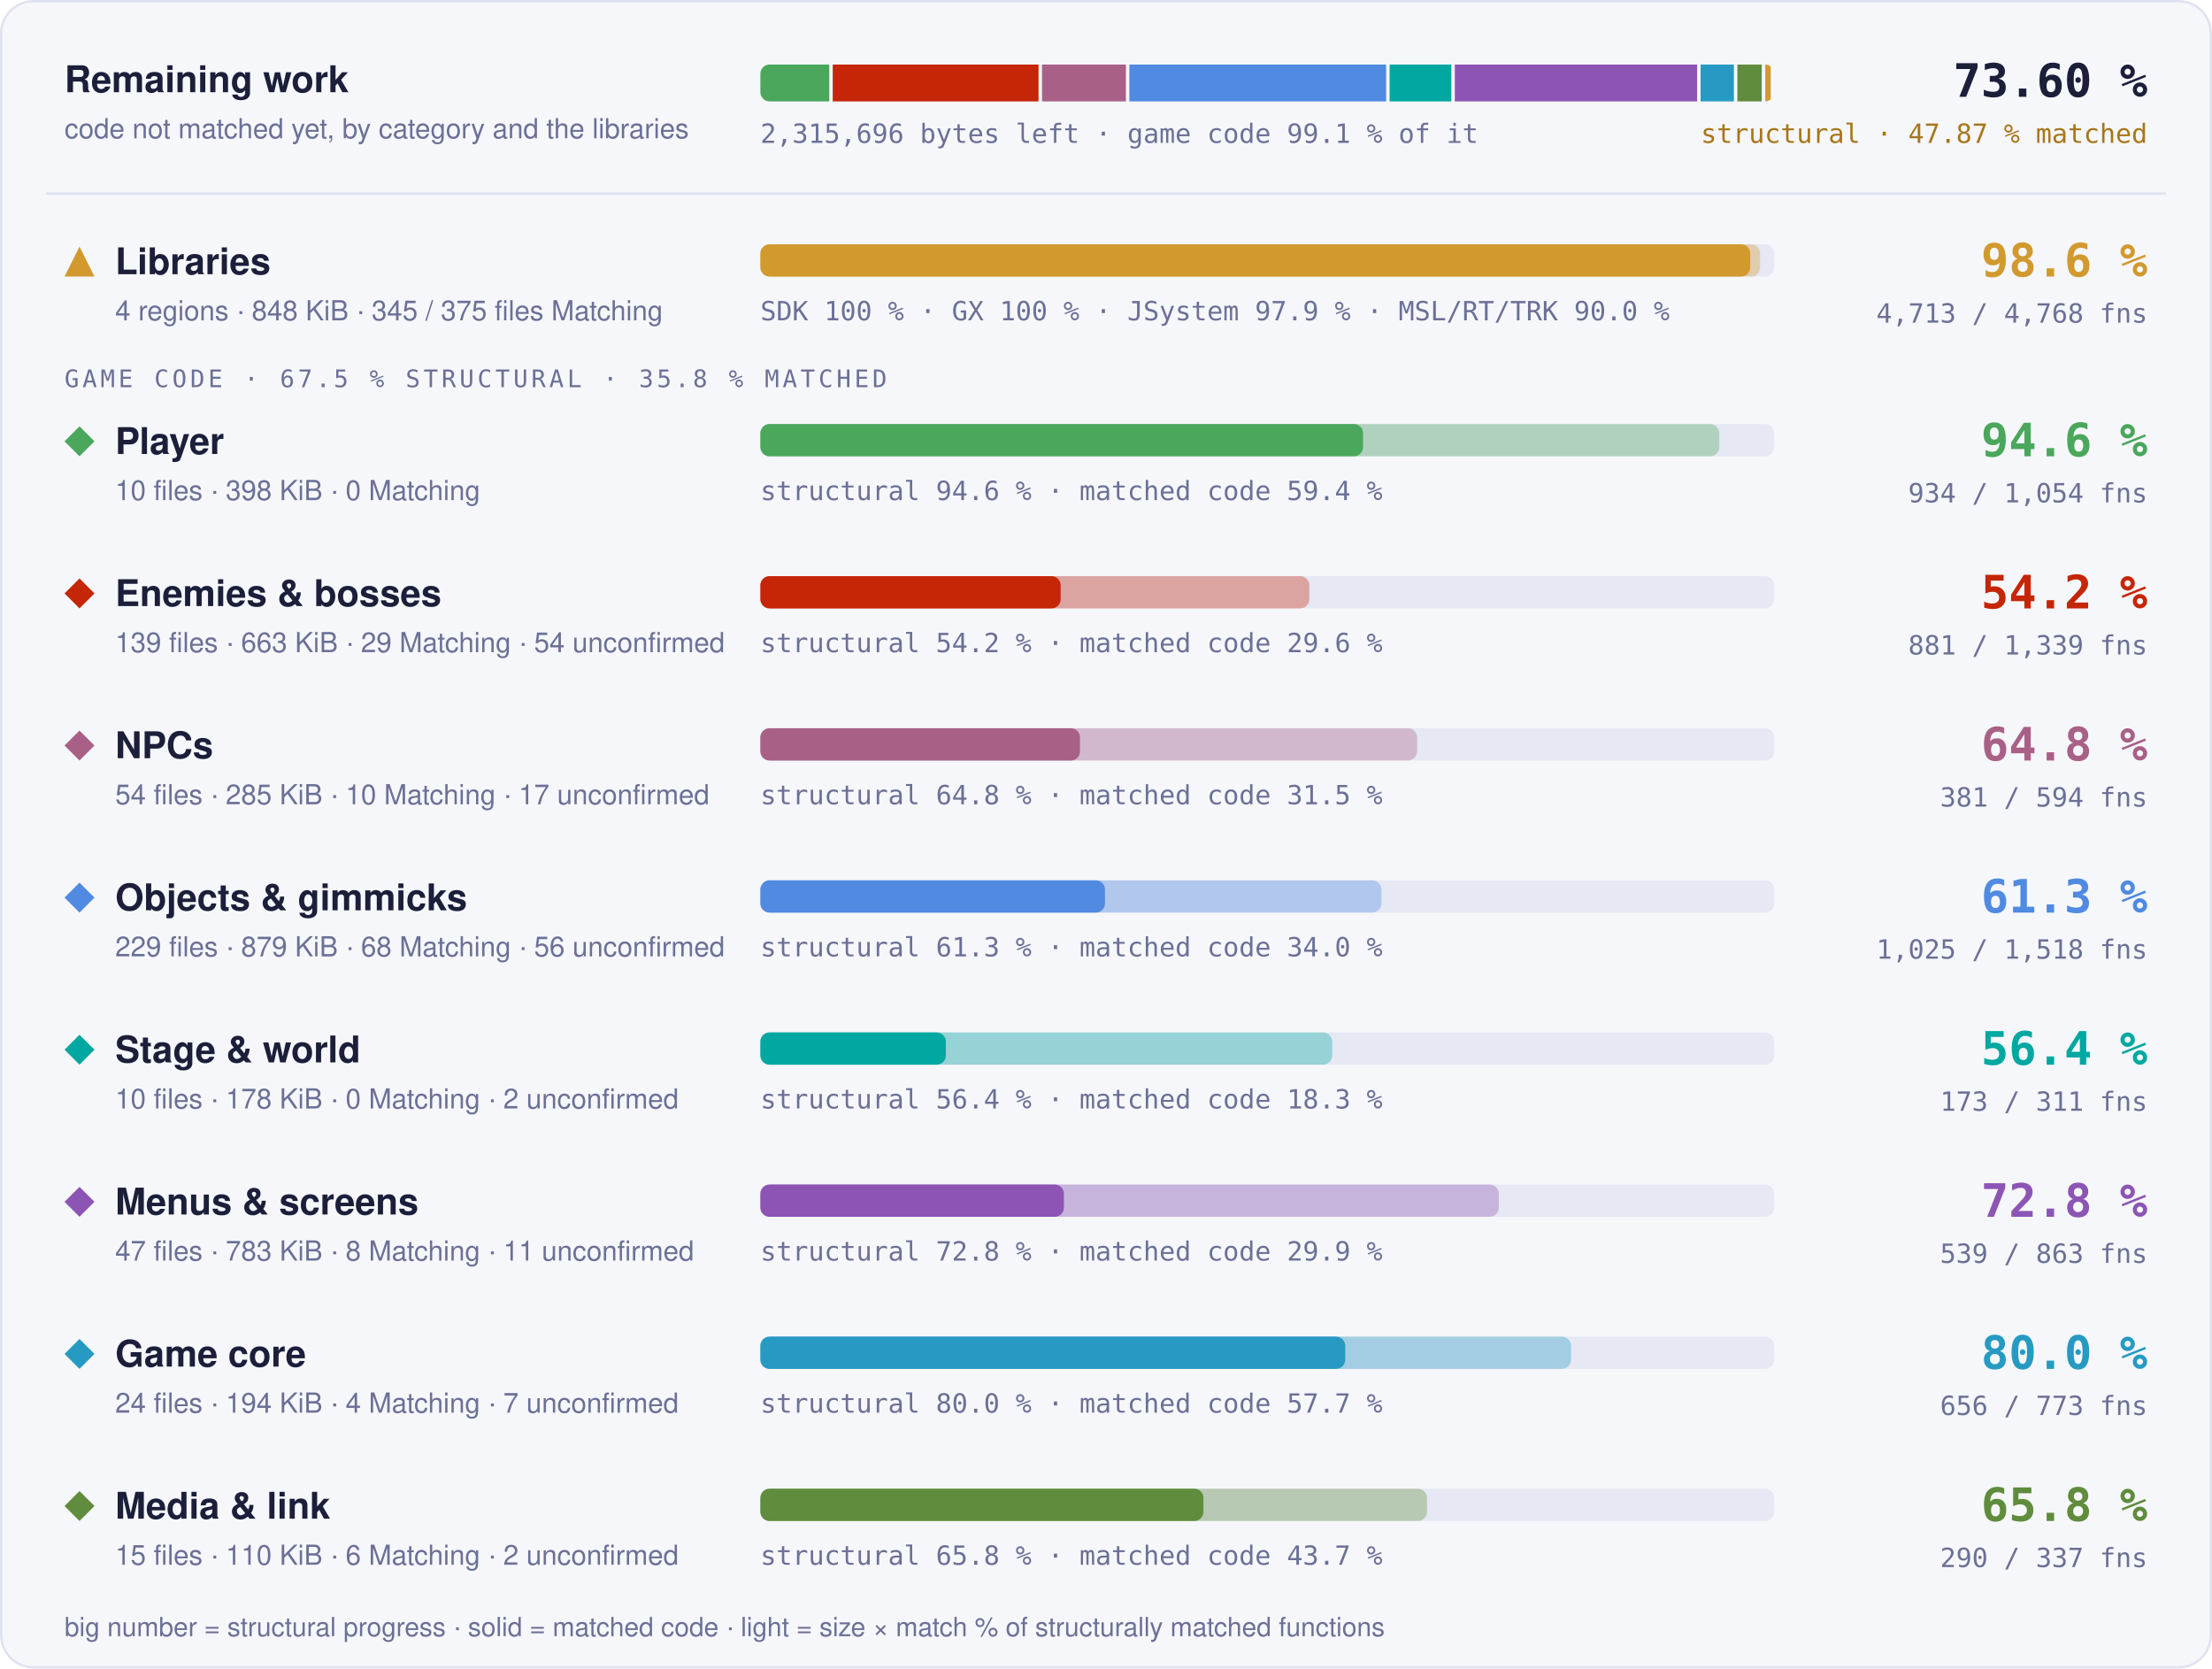
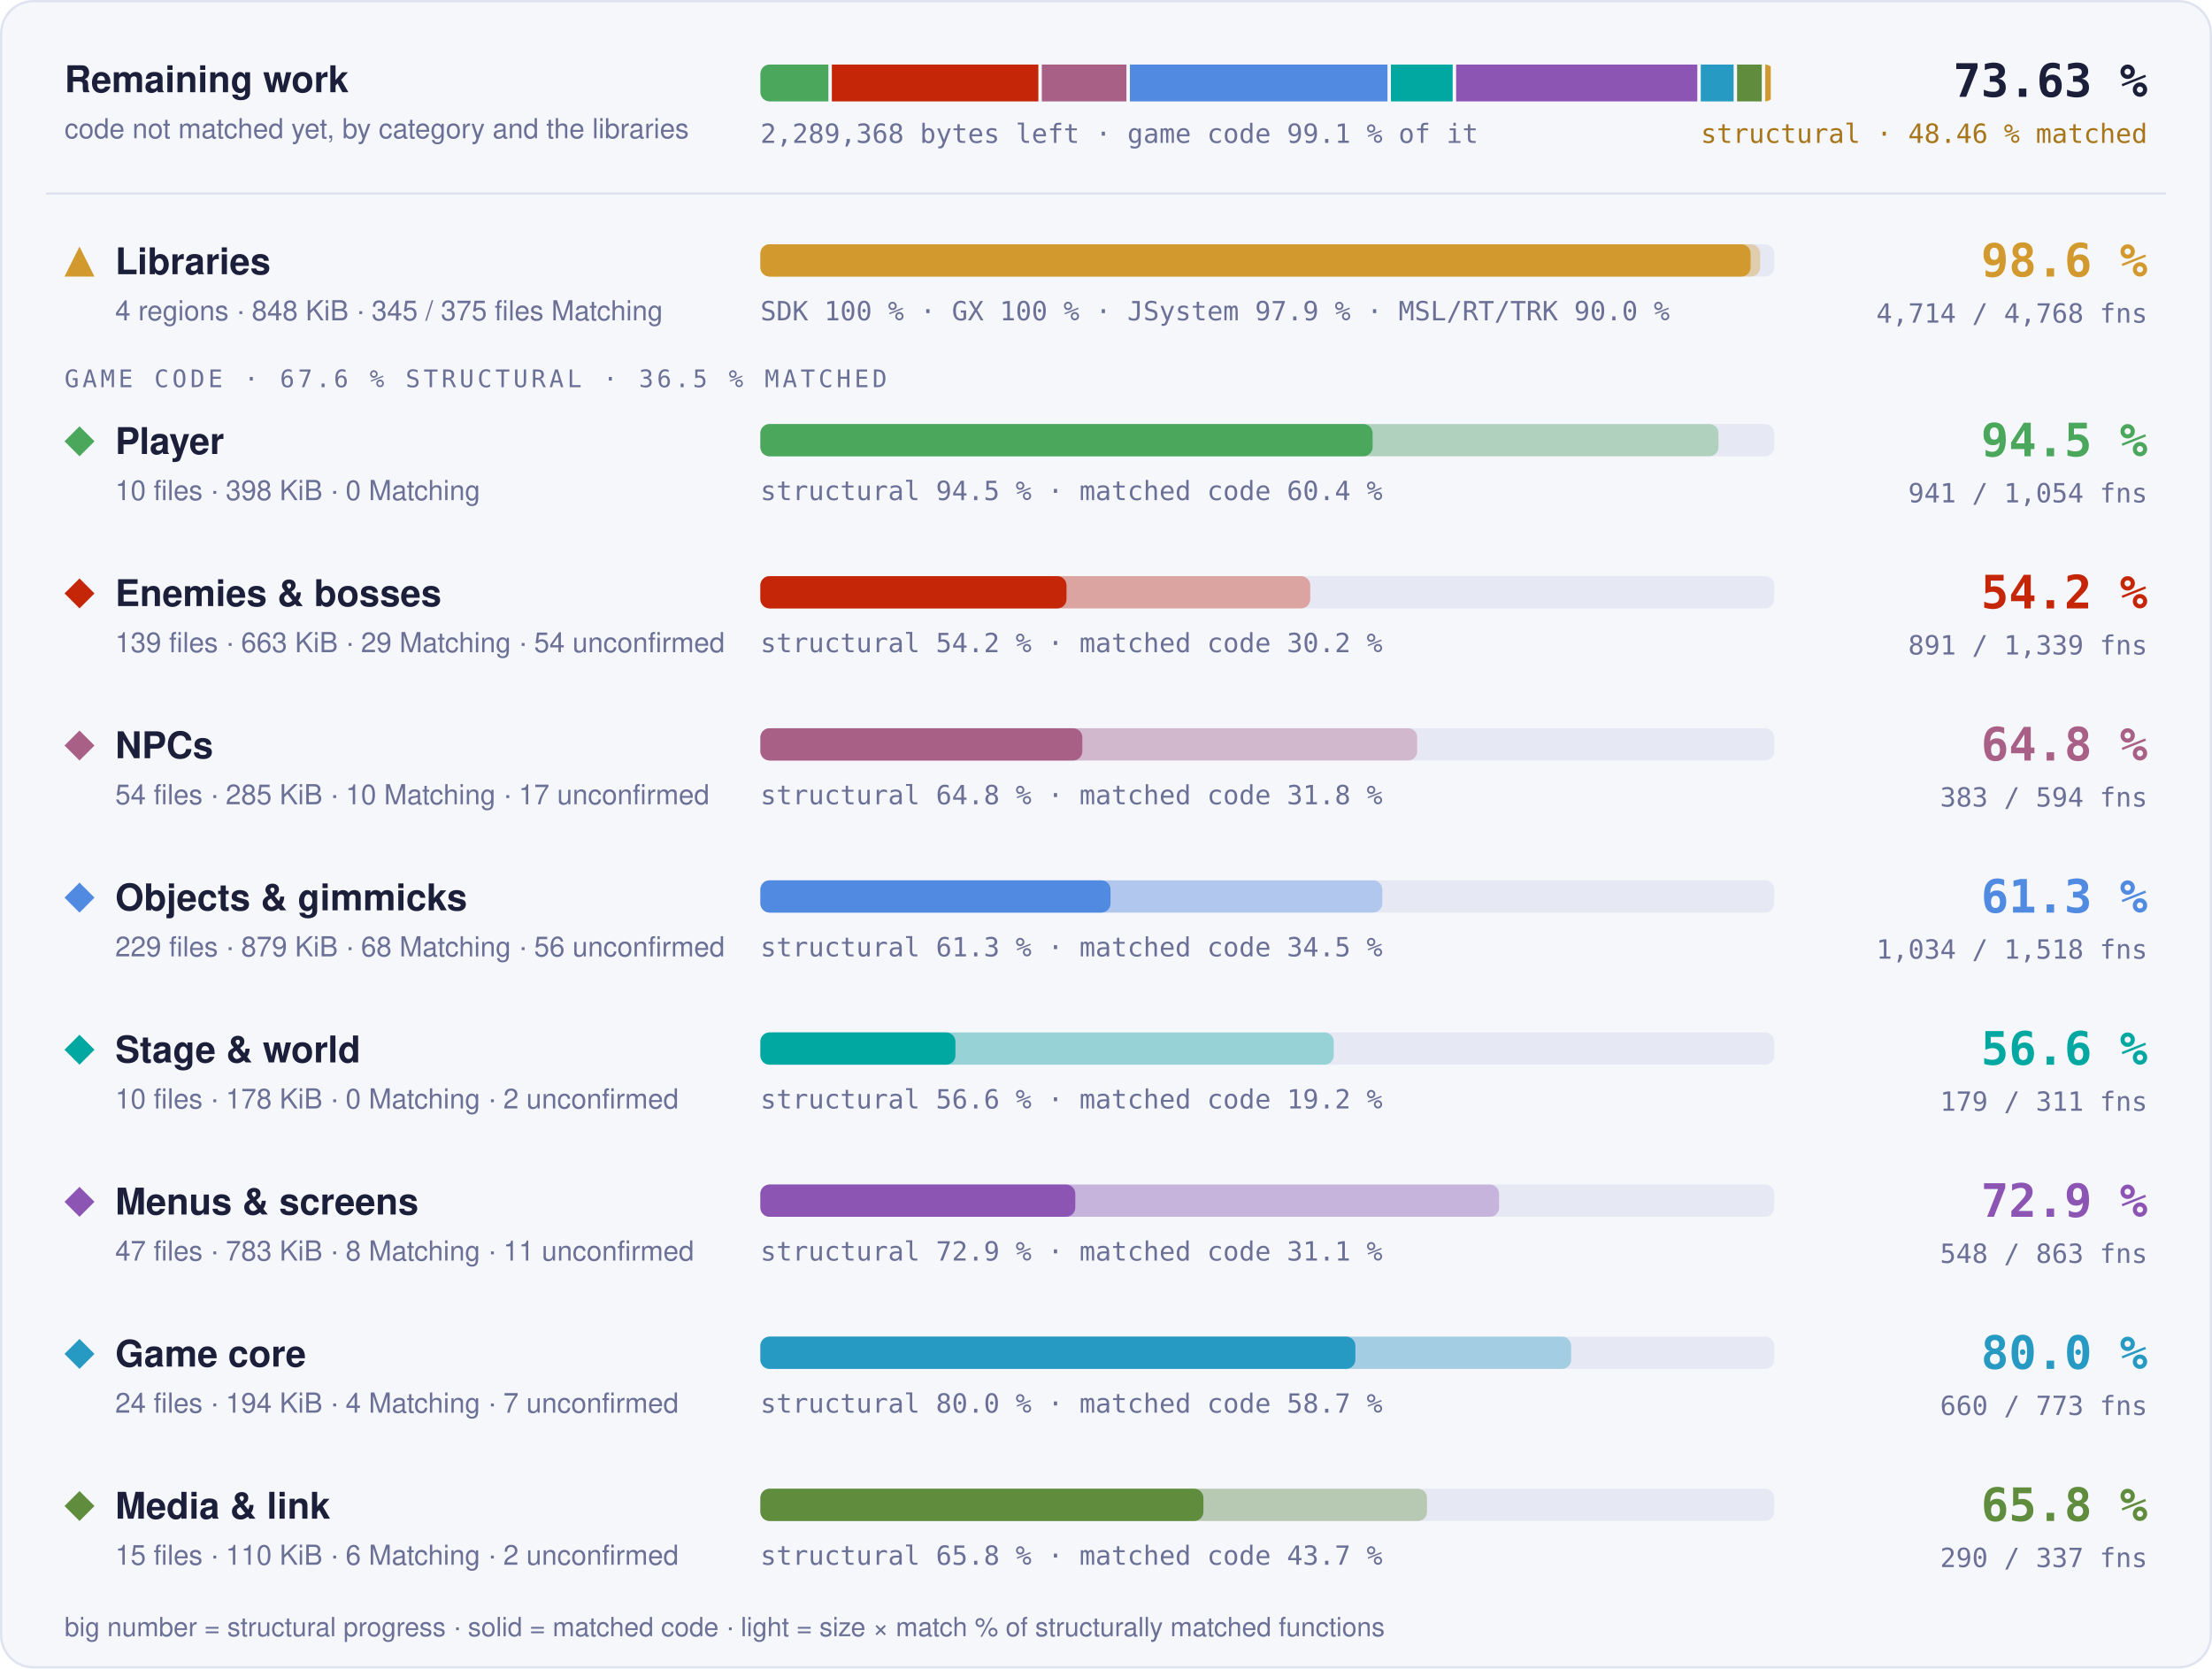
- <svg xmlns="http://www.w3.org/2000/svg" width="960" height="724" viewBox="0 0 960 724" role="img" aria-label="Progress overview: Libraries 98.6 % structural, 97.6 % matched code, 4713 of 4768 functions; Player 94.6 % structural, 59.4 % matched code, 934 of 1054 functions; Enemies &amp; bosses 54.2 % structural, 29.6 % matched code, 881 of 1339 functions; NPCs 64.8 % structural, 31.5 % matched code, 381 of 594 functions; Objects &amp; gimmicks 61.3 % structural, 34.0 % matched code, 1025 of 1518 functions; Stage &amp; world 56.4 % structural, 18.3 % matched code, 173 of 311 functions; Menus &amp; screens 72.8 % structural, 29.9 % matched code, 539 of 863 functions; Game core 80.0 % structural, 57.7 % matched code, 656 of 773 functions; Media &amp; link 65.8 % structural, 43.7 % matched code, 290 of 337 functions">
+ <svg xmlns="http://www.w3.org/2000/svg" width="960" height="724" viewBox="0 0 960 724" role="img" aria-label="Progress overview: Libraries 98.6 % structural, 97.7 % matched code, 4714 of 4768 functions; Player 94.5 % structural, 60.4 % matched code, 941 of 1054 functions; Enemies &amp; bosses 54.2 % structural, 30.2 % matched code, 891 of 1339 functions; NPCs 64.8 % structural, 31.8 % matched code, 383 of 594 functions; Objects &amp; gimmicks 61.3 % structural, 34.5 % matched code, 1034 of 1518 functions; Stage &amp; world 56.6 % structural, 19.2 % matched code, 179 of 311 functions; Menus &amp; screens 72.9 % structural, 31.1 % matched code, 548 of 863 functions; Game core 80.0 % structural, 58.7 % matched code, 660 of 773 functions; Media &amp; link 65.8 % structural, 43.7 % matched code, 290 of 337 functions">
  <style>text { font-family: -apple-system, BlinkMacSystemFont, 'Segoe UI', Helvetica, Arial, sans-serif; } .mono { font-family: ui-monospace, SFMono-Regular, 'SF Mono', Menlo, Consolas, monospace; } .grow { transform-box: fill-box; transform-origin: 0 50%; animation: grow 1.4s cubic-bezier(.2,.8,.2,1) both; } @keyframes grow { from { transform: scaleX(0); } } @media (prefers-reduced-motion: reduce) { * { animation: none !important; } }</style>
  <rect x="0.5" y="0.5" width="959" height="723" rx="14" fill="#f6f7fb" stroke="#dfe2ef" />
  <text x="28" y="40" font-size="16" font-weight="700" fill="#1b1f3a">Remaining work</text>
  <text x="28" y="60" font-size="12" fill="#6b7096">code not matched yet, by category and the libraries</text>
  <clipPath id="rw">
    <rect x="330" y="28" width="440" height="16" rx="4" />
  </clipPath>
  <g clip-path="url(#rw)">
-     <rect class="grow" x="330.00" y="28" width="29.90" height="16" fill="#4aa75c" />
-     <rect class="grow" x="361.40" y="28" width="89.33" height="16" fill="#c52607" />
-     <rect class="grow" x="452.23" y="28" width="36.41" height="16" fill="#a96087" />
-     <rect class="grow" x="490.14" y="28" width="111.44" height="16" fill="#508ae1" />
-     <rect class="grow" x="603.08" y="28" width="26.80" height="16" fill="#00a8a1" />
-     <rect class="grow" x="631.38" y="28" width="105.17" height="16" fill="#8c55b4" />
-     <rect class="grow" x="738.05" y="28" width="14.46" height="16" fill="#269ac2" />
-     <rect class="grow" x="754.01" y="28" width="10.59" height="16" fill="#608c3d" />
-     <rect class="grow" x="766.10" y="28" width="2.40" height="16" fill="#d29a2e" />
+     <rect class="grow" x="330.00" y="28" width="29.52" height="16" fill="#4aa75c" />
+     <rect class="grow" x="361.02" y="28" width="89.63" height="16" fill="#c52607" />
+     <rect class="grow" x="452.15" y="28" width="36.71" height="16" fill="#a96087" />
+     <rect class="grow" x="490.37" y="28" width="111.79" height="16" fill="#508ae1" />
+     <rect class="grow" x="603.66" y="28" width="26.79" height="16" fill="#00a8a1" />
+     <rect class="grow" x="631.95" y="28" width="104.67" height="16" fill="#8c55b4" />
+     <rect class="grow" x="738.12" y="28" width="14.27" height="16" fill="#269ac2" />
+     <rect class="grow" x="753.88" y="28" width="10.73" height="16" fill="#608c3d" />
+     <rect class="grow" x="766.11" y="28" width="2.39" height="16" fill="#d29a2e" />
  </g>
-   <text x="330" y="62" class="mono" font-size="11.5" fill="#6b7096">2,315,696 bytes left · game code 99.1 % of it</text>
-   <text x="932" y="42" text-anchor="end" class="mono" font-size="20" font-weight="700" fill="#1b1f3a">73.60 %</text>
-   <text x="932" y="62" text-anchor="end" class="mono" font-size="11.5" fill="#a8761a">structural · 47.87 % matched</text>
+   <text x="330" y="62" class="mono" font-size="11.5" fill="#6b7096">2,289,368 bytes left · game code 99.1 % of it</text>
+   <text x="932" y="42" text-anchor="end" class="mono" font-size="20" font-weight="700" fill="#1b1f3a">73.63 %</text>
+   <text x="932" y="62" text-anchor="end" class="mono" font-size="11.5" fill="#a8761a">structural · 48.46 % matched</text>
  <line x1="20" x2="940" y1="84" y2="84" stroke="#dfe2ef" />
  <g fill="#d29a2e">
    <path d="M34.5 107L41 120L28 120Z" />
  </g>
  <text x="50" y="119" font-size="16" font-weight="700" fill="#1b1f3a">Libraries</text>
  <text x="50" y="139" font-size="12" fill="#6b7096">4 regions · 848 KiB · 345 / 375 files Matching</text>
  <rect x="330" y="106" width="440" height="14" rx="4" fill="#e6e8f3" />
-   <rect class="grow" style="animation-delay:0.0s" x="330" y="106" width="433.88" height="14" rx="4" fill="#d29a2e" fill-opacity="0.35" />
-   <rect class="grow" style="animation-delay:0.0s" x="330" y="106" width="429.60" height="14" rx="4" fill="#d29a2e" />
+   <rect class="grow" style="animation-delay:0.0s" x="330" y="106" width="433.89" height="14" rx="4" fill="#d29a2e" fill-opacity="0.35" />
+   <rect class="grow" style="animation-delay:0.0s" x="330" y="106" width="429.75" height="14" rx="4" fill="#d29a2e" />
  <text x="330" y="139" class="mono" font-size="11.5" fill="#6b7096">SDK 100 % · GX 100 % · JSystem 97.9 % · MSL/RT/TRK 90.0 %</text>
  <text x="932" y="120" text-anchor="end" class="mono" font-size="20" font-weight="700" fill="#d29a2e">98.6 %</text>
-   <text x="932" y="140" text-anchor="end" class="mono" font-size="11.5" fill="#6b7096">4,713 / 4,768 fns</text>
-   <text x="28" y="168" class="mono" font-size="10.5" letter-spacing="0.14em" fill="#6b7096">GAME CODE · 67.5 % STRUCTURAL · 35.8 % MATCHED</text>
+   <text x="932" y="140" text-anchor="end" class="mono" font-size="11.5" fill="#6b7096">4,714 / 4,768 fns</text>
+   <text x="28" y="168" class="mono" font-size="10.5" letter-spacing="0.14em" fill="#6b7096">GAME CODE · 67.6 % STRUCTURAL · 36.5 % MATCHED</text>
  <g fill="#4aa75c">
    <path d="M34.5 185L41 191.5L34.5 198L28 191.5Z" />
  </g>
  <text x="50" y="197" font-size="16" font-weight="700" fill="#1b1f3a">Player</text>
  <text x="50" y="217" font-size="12" fill="#6b7096">10 files · 398 KiB · 0 Matching</text>
  <rect x="330" y="184" width="440" height="14" rx="4" fill="#e6e8f3" />
-   <rect class="grow" style="animation-delay:0.1s" x="330" y="184" width="416.16" height="14" rx="4" fill="#4aa75c" fill-opacity="0.35" />
-   <rect class="grow" style="animation-delay:0.1s" x="330" y="184" width="261.57" height="14" rx="4" fill="#4aa75c" />
-   <text x="330" y="217" class="mono" font-size="11.5" fill="#6b7096">structural 94.6 % · matched code 59.4 %</text>
-   <text x="932" y="198" text-anchor="end" class="mono" font-size="20" font-weight="700" fill="#4aa75c">94.6 %</text>
-   <text x="932" y="218" text-anchor="end" class="mono" font-size="11.5" fill="#6b7096">934 / 1,054 fns</text>
+   <rect class="grow" style="animation-delay:0.1s" x="330" y="184" width="415.82" height="14" rx="4" fill="#4aa75c" fill-opacity="0.35" />
+   <rect class="grow" style="animation-delay:0.1s" x="330" y="184" width="265.71" height="14" rx="4" fill="#4aa75c" />
+   <text x="330" y="217" class="mono" font-size="11.5" fill="#6b7096">structural 94.5 % · matched code 60.4 %</text>
+   <text x="932" y="198" text-anchor="end" class="mono" font-size="20" font-weight="700" fill="#4aa75c">94.5 %</text>
+   <text x="932" y="218" text-anchor="end" class="mono" font-size="11.5" fill="#6b7096">941 / 1,054 fns</text>
  <g fill="#c52607">
    <path d="M34.5 251L41 257.5L34.5 264L28 257.5Z" />
  </g>
  <text x="50" y="263" font-size="16" font-weight="700" fill="#1b1f3a">Enemies &amp; bosses</text>
  <text x="50" y="283" font-size="12" fill="#6b7096">139 files · 663 KiB · 29 Matching · 54 unconfirmed</text>
  <rect x="330" y="250" width="440" height="14" rx="4" fill="#e6e8f3" />
-   <rect class="grow" style="animation-delay:0.2s" x="330" y="250" width="238.26" height="14" rx="4" fill="#c52607" fill-opacity="0.35" />
-   <rect class="grow" style="animation-delay:0.2s" x="330" y="250" width="130.33" height="14" rx="4" fill="#c52607" />
-   <text x="330" y="283" class="mono" font-size="11.5" fill="#6b7096">structural 54.2 % · matched code 29.6 %</text>
+   <rect class="grow" style="animation-delay:0.2s" x="330" y="250" width="238.63" height="14" rx="4" fill="#c52607" fill-opacity="0.35" />
+   <rect class="grow" style="animation-delay:0.2s" x="330" y="250" width="132.86" height="14" rx="4" fill="#c52607" />
+   <text x="330" y="283" class="mono" font-size="11.5" fill="#6b7096">structural 54.2 % · matched code 30.2 %</text>
  <text x="932" y="264" text-anchor="end" class="mono" font-size="20" font-weight="700" fill="#c52607">54.2 %</text>
-   <text x="932" y="284" text-anchor="end" class="mono" font-size="11.5" fill="#6b7096">881 / 1,339 fns</text>
+   <text x="932" y="284" text-anchor="end" class="mono" font-size="11.5" fill="#6b7096">891 / 1,339 fns</text>
  <g fill="#a96087">
    <path d="M34.5 317L41 323.5L34.5 330L28 323.5Z" />
  </g>
  <text x="50" y="329" font-size="16" font-weight="700" fill="#1b1f3a">NPCs</text>
  <text x="50" y="349" font-size="12" fill="#6b7096">54 files · 285 KiB · 10 Matching · 17 unconfirmed</text>
  <rect x="330" y="316" width="440" height="14" rx="4" fill="#e6e8f3" />
-   <rect class="grow" style="animation-delay:0.3s" x="330" y="316" width="285.03" height="14" rx="4" fill="#a96087" fill-opacity="0.35" />
-   <rect class="grow" style="animation-delay:0.3s" x="330" y="316" width="138.72" height="14" rx="4" fill="#a96087" />
-   <text x="330" y="349" class="mono" font-size="11.5" fill="#6b7096">structural 64.8 % · matched code 31.5 %</text>
+   <rect class="grow" style="animation-delay:0.3s" x="330" y="316" width="285.05" height="14" rx="4" fill="#a96087" fill-opacity="0.35" />
+   <rect class="grow" style="animation-delay:0.3s" x="330" y="316" width="139.73" height="14" rx="4" fill="#a96087" />
+   <text x="330" y="349" class="mono" font-size="11.5" fill="#6b7096">structural 64.8 % · matched code 31.8 %</text>
  <text x="932" y="330" text-anchor="end" class="mono" font-size="20" font-weight="700" fill="#a96087">64.8 %</text>
-   <text x="932" y="350" text-anchor="end" class="mono" font-size="11.5" fill="#6b7096">381 / 594 fns</text>
+   <text x="932" y="350" text-anchor="end" class="mono" font-size="11.5" fill="#6b7096">383 / 594 fns</text>
  <g fill="#508ae1">
    <path d="M34.5 383L41 389.5L34.5 396L28 389.5Z" />
  </g>
  <text x="50" y="395" font-size="16" font-weight="700" fill="#1b1f3a">Objects &amp; gimmicks</text>
  <text x="50" y="415" font-size="12" fill="#6b7096">229 files · 879 KiB · 68 Matching · 56 unconfirmed</text>
  <rect x="330" y="382" width="440" height="14" rx="4" fill="#e6e8f3" />
-   <rect class="grow" style="animation-delay:0.4s" x="330" y="382" width="269.53" height="14" rx="4" fill="#508ae1" fill-opacity="0.35" />
-   <rect class="grow" style="animation-delay:0.4s" x="330" y="382" width="149.56" height="14" rx="4" fill="#508ae1" />
-   <text x="330" y="415" class="mono" font-size="11.5" fill="#6b7096">structural 61.3 % · matched code 34.0 %</text>
+   <rect class="grow" style="animation-delay:0.4s" x="330" y="382" width="269.90" height="14" rx="4" fill="#508ae1" fill-opacity="0.35" />
+   <rect class="grow" style="animation-delay:0.4s" x="330" y="382" width="151.96" height="14" rx="4" fill="#508ae1" />
+   <text x="330" y="415" class="mono" font-size="11.5" fill="#6b7096">structural 61.3 % · matched code 34.5 %</text>
  <text x="932" y="396" text-anchor="end" class="mono" font-size="20" font-weight="700" fill="#508ae1">61.3 %</text>
-   <text x="932" y="416" text-anchor="end" class="mono" font-size="11.5" fill="#6b7096">1,025 / 1,518 fns</text>
+   <text x="932" y="416" text-anchor="end" class="mono" font-size="11.5" fill="#6b7096">1,034 / 1,518 fns</text>
  <g fill="#00a8a1">
    <path d="M34.5 449L41 455.5L34.5 462L28 455.5Z" />
  </g>
  <text x="50" y="461" font-size="16" font-weight="700" fill="#1b1f3a">Stage &amp; world</text>
  <text x="50" y="481" font-size="12" fill="#6b7096">10 files · 178 KiB · 0 Matching · 2 unconfirmed</text>
  <rect x="330" y="448" width="440" height="14" rx="4" fill="#e6e8f3" />
-   <rect class="grow" style="animation-delay:0.5s" x="330" y="448" width="248.17" height="14" rx="4" fill="#00a8a1" fill-opacity="0.35" />
-   <rect class="grow" style="animation-delay:0.5s" x="330" y="448" width="80.50" height="14" rx="4" fill="#00a8a1" />
-   <text x="330" y="481" class="mono" font-size="11.5" fill="#6b7096">structural 56.4 % · matched code 18.3 %</text>
-   <text x="932" y="462" text-anchor="end" class="mono" font-size="20" font-weight="700" fill="#00a8a1">56.4 %</text>
-   <text x="932" y="482" text-anchor="end" class="mono" font-size="11.5" fill="#6b7096">173 / 311 fns</text>
+   <rect class="grow" style="animation-delay:0.5s" x="330" y="448" width="248.84" height="14" rx="4" fill="#00a8a1" fill-opacity="0.35" />
+   <rect class="grow" style="animation-delay:0.5s" x="330" y="448" width="84.65" height="14" rx="4" fill="#00a8a1" />
+   <text x="330" y="481" class="mono" font-size="11.5" fill="#6b7096">structural 56.6 % · matched code 19.2 %</text>
+   <text x="932" y="462" text-anchor="end" class="mono" font-size="20" font-weight="700" fill="#00a8a1">56.6 %</text>
+   <text x="932" y="482" text-anchor="end" class="mono" font-size="11.5" fill="#6b7096">179 / 311 fns</text>
  <g fill="#8c55b4">
    <path d="M34.5 515L41 521.5L34.5 528L28 521.5Z" />
  </g>
  <text x="50" y="527" font-size="16" font-weight="700" fill="#1b1f3a">Menus &amp; screens</text>
  <text x="50" y="547" font-size="12" fill="#6b7096">47 files · 783 KiB · 8 Matching · 11 unconfirmed</text>
  <rect x="330" y="514" width="440" height="14" rx="4" fill="#e6e8f3" />
-   <rect class="grow" style="animation-delay:0.6s" x="330" y="514" width="320.47" height="14" rx="4" fill="#8c55b4" fill-opacity="0.35" />
-   <rect class="grow" style="animation-delay:0.6s" x="330" y="514" width="131.74" height="14" rx="4" fill="#8c55b4" />
-   <text x="330" y="547" class="mono" font-size="11.5" fill="#6b7096">structural 72.8 % · matched code 29.9 %</text>
-   <text x="932" y="528" text-anchor="end" class="mono" font-size="20" font-weight="700" fill="#8c55b4">72.8 %</text>
-   <text x="932" y="548" text-anchor="end" class="mono" font-size="11.5" fill="#6b7096">539 / 863 fns</text>
+   <rect class="grow" style="animation-delay:0.6s" x="330" y="514" width="320.59" height="14" rx="4" fill="#8c55b4" fill-opacity="0.35" />
+   <rect class="grow" style="animation-delay:0.6s" x="330" y="514" width="136.68" height="14" rx="4" fill="#8c55b4" />
+   <text x="330" y="547" class="mono" font-size="11.5" fill="#6b7096">structural 72.9 % · matched code 31.1 %</text>
+   <text x="932" y="528" text-anchor="end" class="mono" font-size="20" font-weight="700" fill="#8c55b4">72.9 %</text>
+   <text x="932" y="548" text-anchor="end" class="mono" font-size="11.5" fill="#6b7096">548 / 863 fns</text>
  <g fill="#269ac2">
    <path d="M34.5 581L41 587.5L34.5 594L28 587.5Z" />
  </g>
  <text x="50" y="593" font-size="16" font-weight="700" fill="#1b1f3a">Game core</text>
  <text x="50" y="613" font-size="12" fill="#6b7096">24 files · 194 KiB · 4 Matching · 7 unconfirmed</text>
  <rect x="330" y="580" width="440" height="14" rx="4" fill="#e6e8f3" />
-   <rect class="grow" style="animation-delay:0.7s" x="330" y="580" width="351.84" height="14" rx="4" fill="#269ac2" fill-opacity="0.35" />
-   <rect class="grow" style="animation-delay:0.7s" x="330" y="580" width="253.84" height="14" rx="4" fill="#269ac2" />
-   <text x="330" y="613" class="mono" font-size="11.5" fill="#6b7096">structural 80.0 % · matched code 57.7 %</text>
+   <rect class="grow" style="animation-delay:0.7s" x="330" y="580" width="351.87" height="14" rx="4" fill="#269ac2" fill-opacity="0.35" />
+   <rect class="grow" style="animation-delay:0.7s" x="330" y="580" width="258.22" height="14" rx="4" fill="#269ac2" />
+   <text x="330" y="613" class="mono" font-size="11.5" fill="#6b7096">structural 80.0 % · matched code 58.7 %</text>
  <text x="932" y="594" text-anchor="end" class="mono" font-size="20" font-weight="700" fill="#269ac2">80.0 %</text>
-   <text x="932" y="614" text-anchor="end" class="mono" font-size="11.5" fill="#6b7096">656 / 773 fns</text>
+   <text x="932" y="614" text-anchor="end" class="mono" font-size="11.5" fill="#6b7096">660 / 773 fns</text>
  <g fill="#608c3d">
    <path d="M34.5 647L41 653.5L34.5 660L28 653.5Z" />
  </g>
  <text x="50" y="659" font-size="16" font-weight="700" fill="#1b1f3a">Media &amp; link</text>
  <text x="50" y="679" font-size="12" fill="#6b7096">15 files · 110 KiB · 6 Matching · 2 unconfirmed</text>
  <rect x="330" y="646" width="440" height="14" rx="4" fill="#e6e8f3" />
  <rect class="grow" style="animation-delay:0.8s" x="330" y="646" width="289.32" height="14" rx="4" fill="#608c3d" fill-opacity="0.35" />
  <rect class="grow" style="animation-delay:0.8s" x="330" y="646" width="192.28" height="14" rx="4" fill="#608c3d" />
  <text x="330" y="679" class="mono" font-size="11.5" fill="#6b7096">structural 65.8 % · matched code 43.7 %</text>
  <text x="932" y="660" text-anchor="end" class="mono" font-size="20" font-weight="700" fill="#608c3d">65.8 %</text>
  <text x="932" y="680" text-anchor="end" class="mono" font-size="11.5" fill="#6b7096">290 / 337 fns</text>
  <text x="28" y="710" font-size="11.5" fill="#6b7096">big number = structural progress · solid = matched code · light = size × match % of structurally matched functions</text>
</svg>
